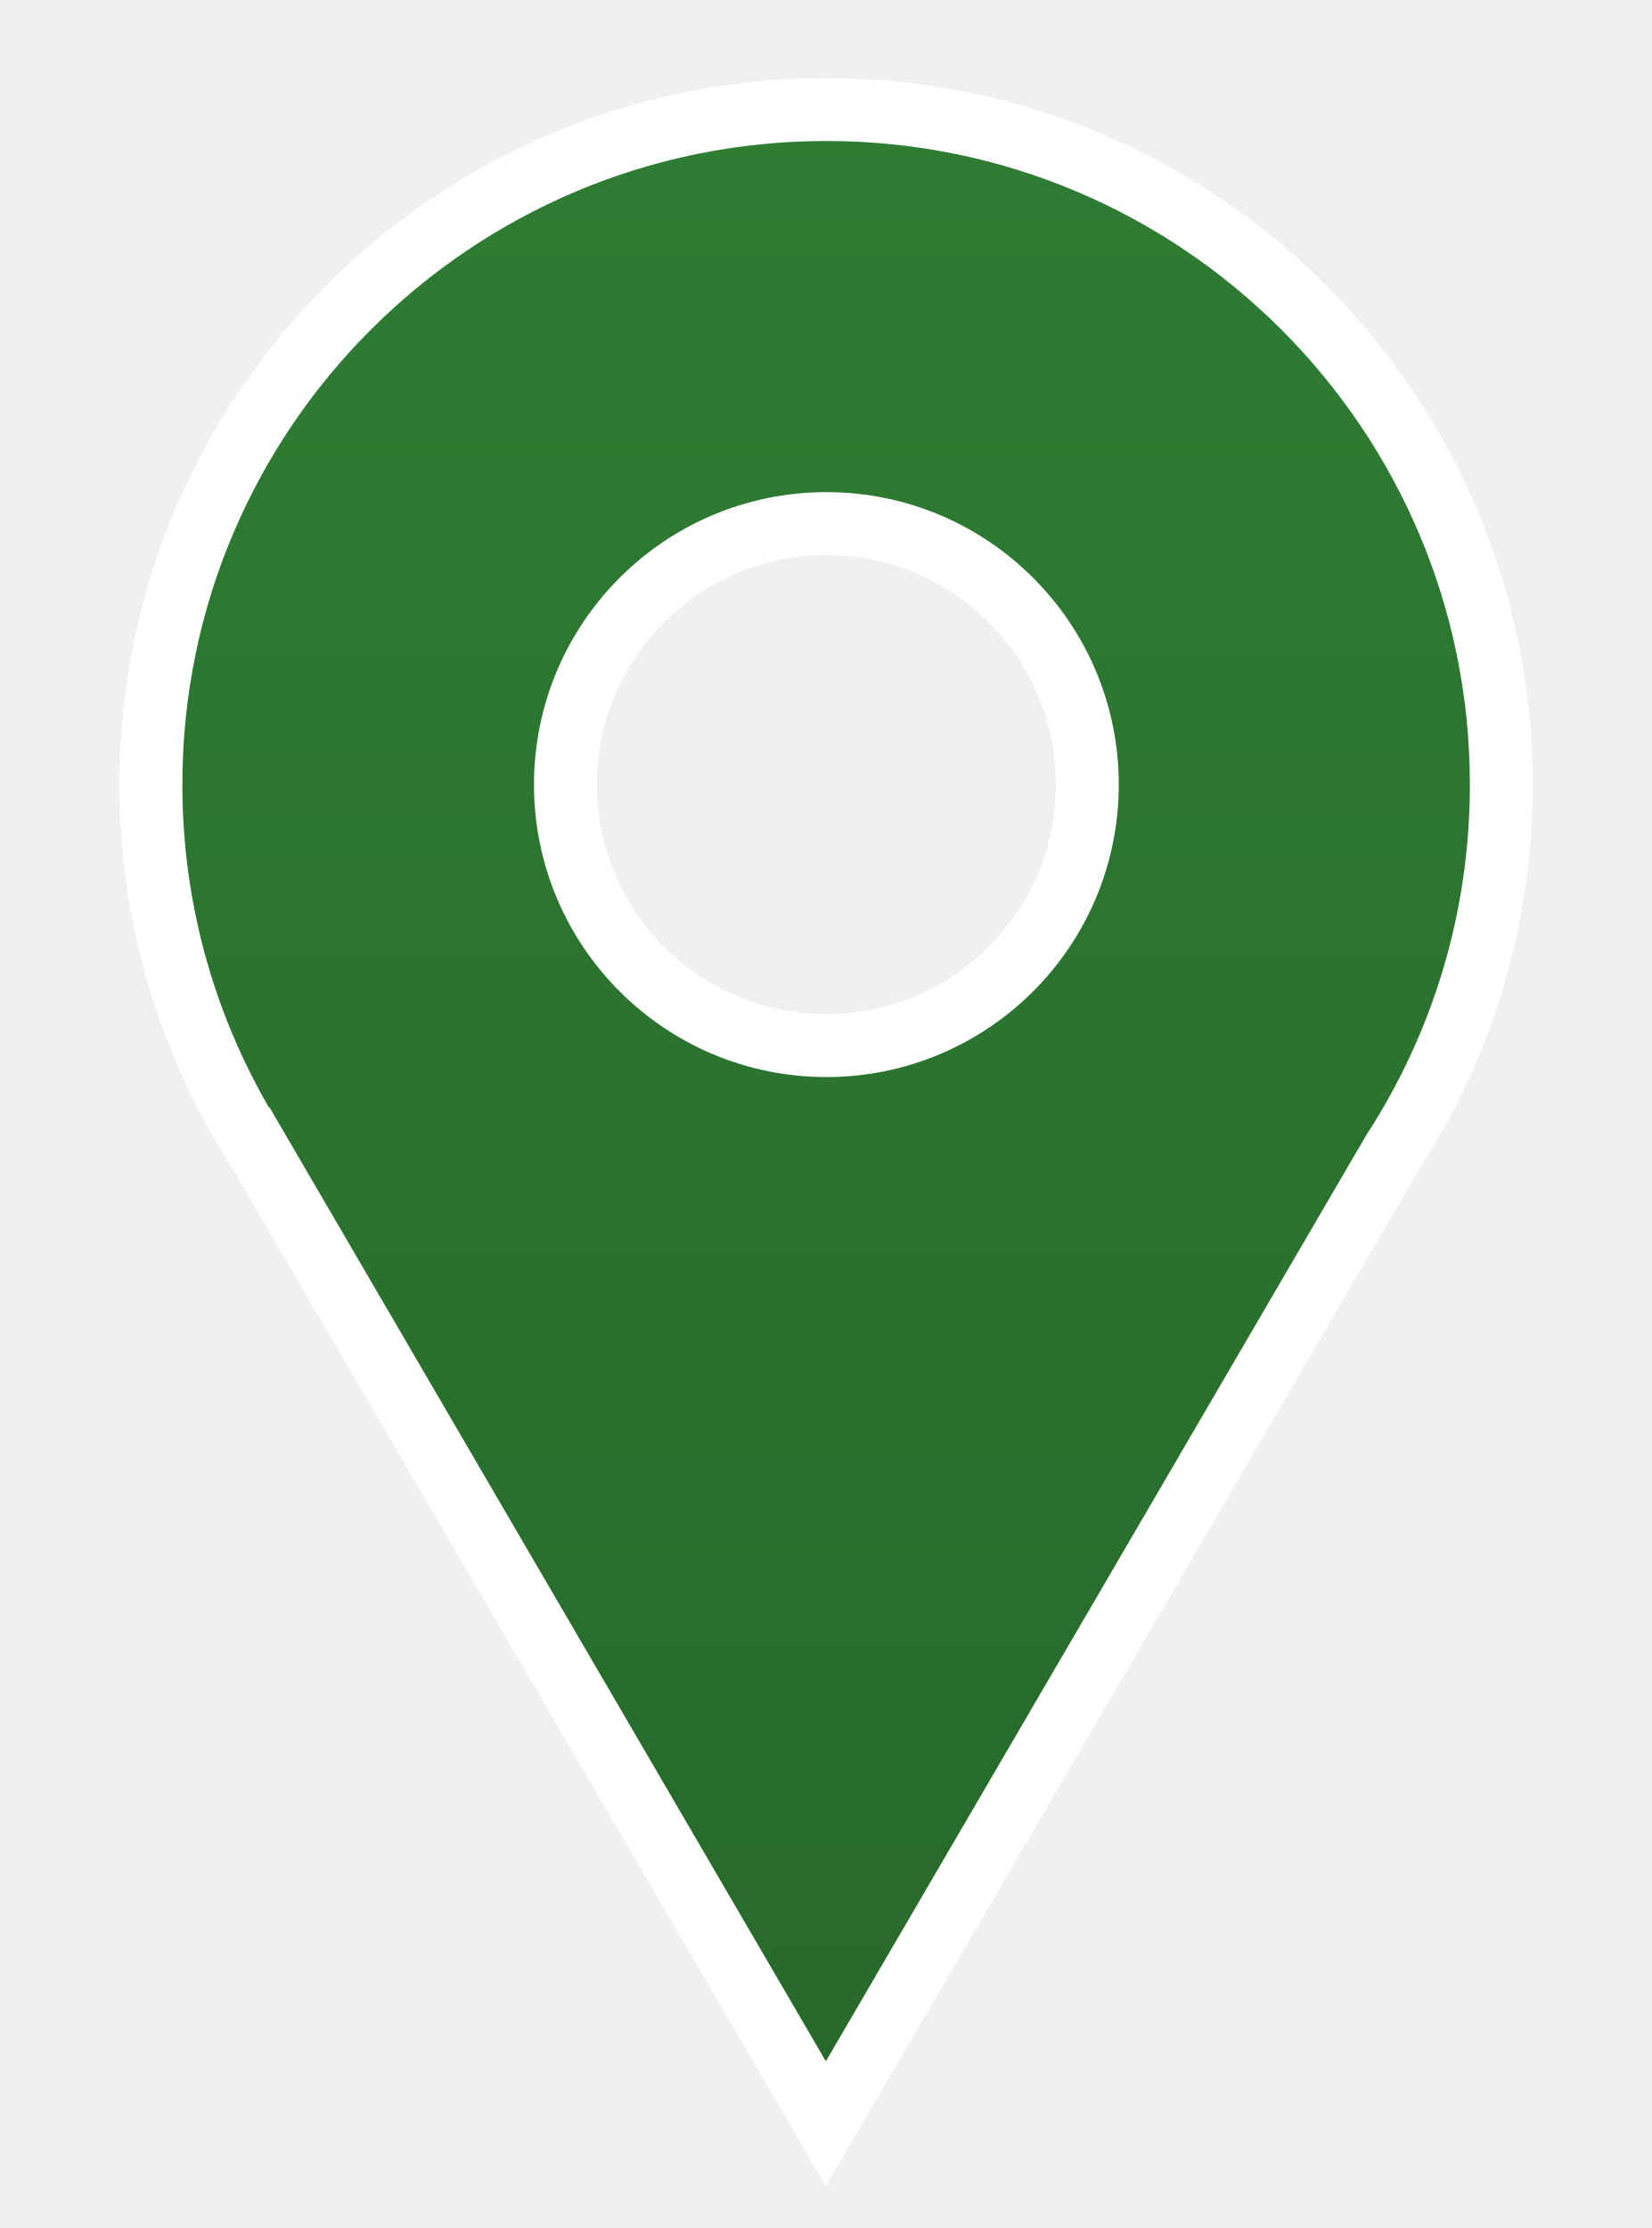
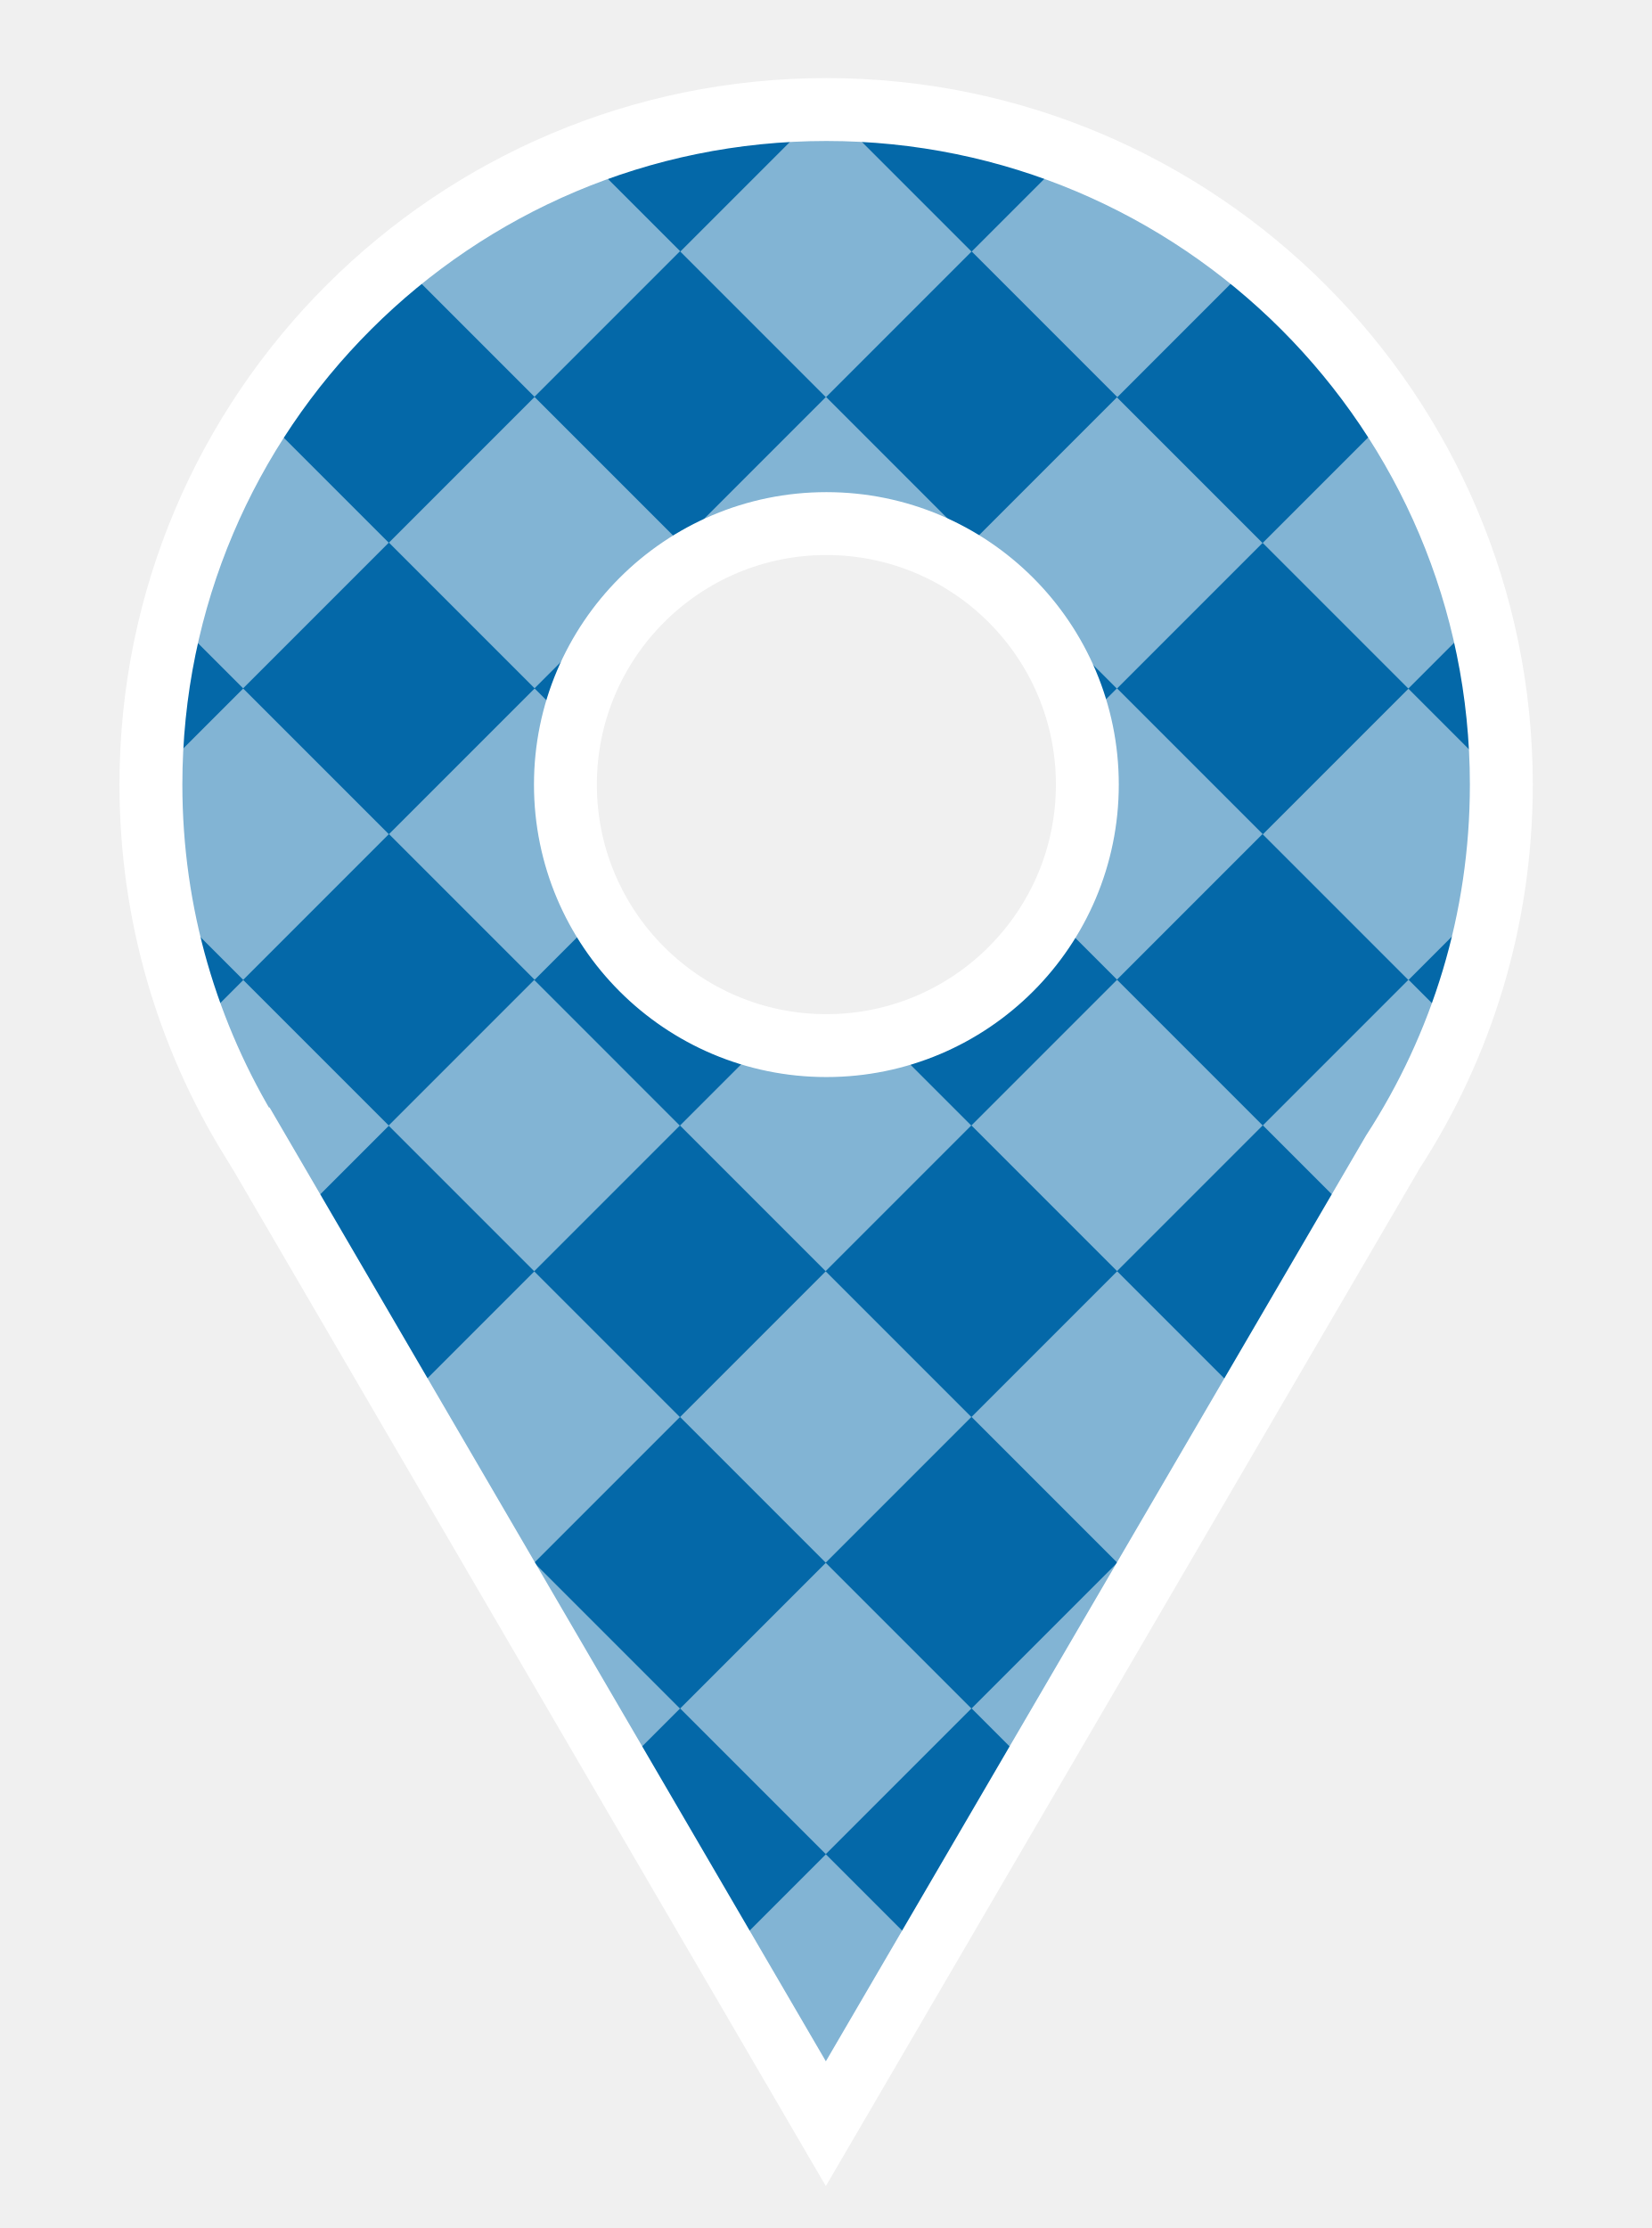
<svg xmlns="http://www.w3.org/2000/svg" version="1.1" viewBox="0 0 315.2 425.1">
  <defs>
    <linearGradient id="linear-gradient" x1="158" y1="407.3" x2="158" y2="27.9" gradientTransform="translate(0 428) scale(1 -1)" gradientUnits="userSpaceOnUse">
-       <stop offset="0" stop-color="#2E7D33" />
-       <stop offset="1" stop-color="#27692A" />
+       <stop offset="0" stop-color="#459e99" />
+       <stop offset="1" stop-color="#306d69" />
    </linearGradient>
+     <clipPath id="clippath">
+       <path d="M48,217.3h0s109.6,187.9,109.6,187.9l108.2-185.4c13.1-20.2,20.7-44.2,20.7-70.1,0-71.1-57.7-128.8-128.8-128.8S28.8,78.5,28.8,149.7c0,24.8,7,47.9,19.1,67.6ZM107.9,149.7c0-27.5,22.3-49.8,49.8-49.8,27.5,0,49.8,22.3,49.8,49.8s-22.3,49.8-49.8,49.8c-27.5,0-49.8-22.3-49.8-49.8Z" fill="none" />
+     </clipPath>
+     <clipPath id="clippath-1">
+       <path d="M48,217.3h0s109.6,187.9,109.6,187.9l108.2-185.4c13.1-20.2,20.7-44.2,20.7-70.1,0-71.1-57.7-128.8-128.8-128.8S28.8,78.5,28.8,149.7c0,24.8,7,47.9,19.1,67.6ZM107.9,149.7c0-27.5,22.3-49.8,49.8-49.8,27.5,0,49.8,22.3,49.8,49.8s-22.3,49.8-49.8,49.8c-27.5,0-49.8-22.3-49.8-49.8Z" fill="none" />
+     </clipPath>
+     <clipPath id="clippath-2">
+       <path d="M48,217.3h0s109.6,187.9,109.6,187.9l108.2-185.4c13.1-20.2,20.7-44.2,20.7-70.1,0-71.1-57.7-128.8-128.8-128.8S28.8,78.5,28.8,149.7c0,24.8,7,47.9,19.1,67.6ZM107.9,149.7c0-27.5,22.3-49.8,49.8-49.8,27.5,0,49.8,22.3,49.8,49.8s-22.3,49.8-49.8,49.8c-27.5,0-49.8-22.3-49.8-49.8Z" fill="none" />
+     </clipPath>
+     <clipPath id="clippath-3">
+       <path d="M48,217.3h0s109.6,187.9,109.6,187.9l108.2-185.4c13.1-20.2,20.7-44.2,20.7-70.1,0-71.1-57.7-128.8-128.8-128.8S28.8,78.5,28.8,149.7c0,24.8,7,47.9,19.1,67.6ZM107.9,149.7c0-27.5,22.3-49.8,49.8-49.8,27.5,0,49.8,22.3,49.8,49.8s-22.3,49.8-49.8,49.8c-27.5,0-49.8-22.3-49.8-49.8Z" fill="none" />
+     </clipPath>
  </defs>
+   <g id="Layer_1" display="none">
+     <g id="Layer_2">
+       <path d="M158,400.1c1.6-.5,2.3-2.5,3.3-3.9,27.8-47,86.6-145.2,106.8-179.7,10.2-18,17.4-39.2,18.2-60.9,3.7-59.5-37.8-116.3-95.6-130.7C113.8,4.2,34.5,60.9,29.9,140.7c-2.4,29.8,7.1,59.2,22.7,83.8,16.3,27.6,77.8,130.7,102.2,171.8.7,1.2,1.4,2.3,2.1,3.1.4.4.8.7,1.1.7M157.6,193.2c-49.6-1-60.2-68.5-13.6-84.9,16.8-5.6,36.5,0,47.5,14,22.7,28.4,2.9,70.8-33.7,70.9" fill="url(#linear-gradient)" />
+     </g>
+   </g>
+   <g id="Layer_5" display="none">
+     <g clip-path="url(#clippath)">
+       <line x1="-23.6" y1="46.9" x2="376.8" y2="46.9" fill="none" opacity=".5" stroke="#fff" stroke-miterlimit="10" stroke-width="20" />
+       <line x1="-23.6" y1="91.3" x2="376.8" y2="91.3" fill="none" opacity=".5" stroke="#fff" stroke-miterlimit="10" stroke-width="20" />
+       <line x1="-23.6" y1="135.7" x2="376.8" y2="135.7" fill="none" opacity=".5" stroke="#fff" stroke-miterlimit="10" stroke-width="20" />
+       <line x1="-23.6" y1="180.1" x2="376.8" y2="180.1" fill="none" opacity=".5" stroke="#fff" stroke-miterlimit="10" stroke-width="20" />
+       <line x1="-23.6" y1="224.5" x2="376.8" y2="224.5" fill="none" opacity=".5" stroke="#fff" stroke-miterlimit="10" stroke-width="20" />
+       <line x1="-23.6" y1="268.9" x2="376.8" y2="268.9" fill="none" opacity=".5" stroke="#fff" stroke-miterlimit="10" stroke-width="20" />
+       <line x1="-23.6" y1="313.3" x2="376.8" y2="313.3" fill="none" opacity=".5" stroke="#fff" stroke-miterlimit="10" stroke-width="20" />
+       <line x1="-23.6" y1="357.7" x2="376.8" y2="357.7" fill="none" opacity=".5" stroke="#fff" stroke-miterlimit="10" stroke-width="20" />
+     </g>
+   </g>
  <g id="Layer_21" data-name="Layer_2">
-     <path d="M48,217.3h0s109.6,187.9,109.6,187.9l108.2-185.4c13.1-20.2,20.7-44.2,20.7-70.1,0-71.1-57.7-128.8-128.8-128.8S28.8,78.5,28.8,149.7c0,24.8,7,47.9,19.1,67.6ZM107.9,149.7c0-27.5,22.3-49.8,49.8-49.8,27.5,0,49.8,22.3,49.8,49.8s-22.3,49.8-49.8,49.8c-27.5,0-49.8-22.3-49.8-49.8Z" fill="url(#linear-gradient)" stroke="#fff" stroke-miterlimit="10" stroke-width="12" />
+     <path d="M48,217.3h0s109.6,187.9,109.6,187.9l108.2-185.4c13.1-20.2,20.7-44.2,20.7-70.1,0-71.1-57.7-128.8-128.8-128.8S28.8,78.5,28.8,149.7c0,24.8,7,47.9,19.1,67.6ZM107.9,149.7c0-27.5,22.3-49.8,49.8-49.8,27.5,0,49.8,22.3,49.8,49.8s-22.3,49.8-49.8,49.8c-27.5,0-49.8-22.3-49.8-49.8Z" fill="#0468a8" stroke="#fff" stroke-miterlimit="10" stroke-width="12" />
+   </g>
+   <g id="Layer_6" display="none">
+     <g clip-path="url(#clippath-1)">
+       <circle cx="-1.5" cy="72.3" r="17" fill="#fff" opacity=".5" />
+       <circle cx="50.9" cy="72.3" r="17" fill="#fff" opacity=".5" />
+       <circle cx="103.3" cy="72.3" r="17" fill="#fff" opacity=".5" />
+       <circle cx="155.7" cy="72.3" r="17" fill="#fff" opacity=".5" />
+       <circle cx="208.1" cy="72.3" r="17" fill="#fff" opacity=".5" />
+       <circle cx="260.5" cy="72.3" r="17" fill="#fff" opacity=".5" />
+       <circle cx="312.8" cy="72.3" r="17" fill="#fff" opacity=".5" />
+       <circle cx="365.2" cy="72.3" r="17" fill="#fff" opacity=".5" />
+       <circle cx="24.4" cy="113.4" r="17" fill="#fff" opacity=".5" />
+       <circle cx="76.8" cy="113.4" r="17" fill="#fff" opacity=".5" />
+       <circle cx="129.2" cy="113.4" r="17" fill="#fff" opacity=".5" />
+       <circle cx="181.6" cy="113.4" r="17" fill="#fff" opacity=".5" />
+       <circle cx="234" cy="113.4" r="17" fill="#fff" opacity=".5" />
+       <circle cx="286.4" cy="113.4" r="17" fill="#fff" opacity=".5" />
+       <circle cx="338.7" cy="113.4" r="17" fill="#fff" opacity=".5" />
+       <circle cx="391.1" cy="113.4" r="17" fill="#fff" opacity=".5" />
+       <circle cx="-1.5" cy="153.1" r="17" fill="#fff" opacity=".5" />
+       <circle cx="50.9" cy="153.1" r="17" fill="#fff" opacity=".5" />
+       <circle cx="103.3" cy="153.1" r="17" fill="#fff" opacity=".5" />
+       <circle cx="155.7" cy="153.1" r="17" fill="#fff" opacity=".5" />
+       <circle cx="208.1" cy="153.1" r="17" fill="#fff" opacity=".5" />
+       <circle cx="260.5" cy="153.1" r="17" fill="#fff" opacity=".5" />
+       <circle cx="312.8" cy="153.1" r="17" fill="#fff" opacity=".5" />
+       <circle cx="365.2" cy="153.1" r="17" fill="#fff" opacity=".5" />
+       <circle cx="24.4" cy="194.2" r="17" fill="#fff" opacity=".5" />
+       <circle cx="76.8" cy="194.2" r="17" fill="#fff" opacity=".5" />
+       <circle cx="129.2" cy="194.2" r="17" fill="#fff" opacity=".5" />
+       <circle cx="181.6" cy="194.2" r="17" fill="#fff" opacity=".5" />
+       <circle cx="234" cy="194.2" r="17" fill="#fff" opacity=".5" />
+       <circle cx="286.4" cy="194.2" r="17" fill="#fff" opacity=".5" />
+       <circle cx="338.7" cy="194.2" r="17" fill="#fff" opacity=".5" />
+       <circle cx="391.1" cy="194.2" r="17" fill="#fff" opacity=".5" />
+       <circle cx="-1.5" cy="234" r="17" fill="#fff" opacity=".5" />
+       <circle cx="50.9" cy="234" r="17" fill="#fff" opacity=".5" />
+       <circle cx="103.3" cy="234" r="17" fill="#fff" opacity=".5" />
+       <circle cx="155.7" cy="234" r="17" fill="#fff" opacity=".5" />
+       <circle cx="208.1" cy="234" r="17" fill="#fff" opacity=".5" />
+       <circle cx="260.5" cy="234" r="17" fill="#fff" opacity=".5" />
+       <circle cx="312.8" cy="234" r="17" fill="#fff" opacity=".5" />
+       <circle cx="365.2" cy="234" r="17" fill="#fff" opacity=".5" />
+       <circle cx="24.4" cy="275" r="17" fill="#fff" opacity=".5" />
+       <circle cx="76.8" cy="275" r="17" fill="#fff" opacity=".5" />
+       <circle cx="129.2" cy="275" r="17" fill="#fff" opacity=".5" />
+       <circle cx="181.6" cy="275" r="17" fill="#fff" opacity=".5" />
+       <circle cx="234" cy="275" r="17" fill="#fff" opacity=".5" />
+       <circle cx="286.4" cy="275" r="17" fill="#fff" opacity=".5" />
+       <circle cx="338.7" cy="275" r="17" fill="#fff" opacity=".5" />
+       <circle cx="391.1" cy="275" r="17" fill="#fff" opacity=".5" />
+       <circle cx="-1.5" cy="314.8" r="17" fill="#fff" opacity=".5" />
+       <circle cx="50.9" cy="314.8" r="17" fill="#fff" opacity=".5" />
+       <circle cx="103.3" cy="314.8" r="17" fill="#fff" opacity=".5" />
+       <circle cx="155.7" cy="314.8" r="17" fill="#fff" opacity=".5" />
+       <circle cx="208.1" cy="314.8" r="17" fill="#fff" opacity=".5" />
+       <circle cx="260.5" cy="314.8" r="17" fill="#fff" opacity=".5" />
+       <circle cx="312.8" cy="314.8" r="17" fill="#fff" opacity=".5" />
+       <circle cx="365.2" cy="314.8" r="17" fill="#fff" opacity=".5" />
+       <circle cx="24.4" cy="355.9" r="17" fill="#fff" opacity=".5" />
+       <circle cx="76.8" cy="355.9" r="17" fill="#fff" opacity=".5" />
+       <circle cx="129.2" cy="355.9" r="17" fill="#fff" opacity=".5" />
+       <circle cx="181.6" cy="355.9" r="17" fill="#fff" opacity=".5" />
+       <circle cx="234" cy="355.9" r="17" fill="#fff" opacity=".5" />
+       <circle cx="286.4" cy="355.9" r="17" fill="#fff" opacity=".5" />
+       <circle cx="338.7" cy="355.9" r="17" fill="#fff" opacity=".5" />
+       <circle cx="391.1" cy="355.9" r="17" fill="#fff" opacity=".5" />
+     </g>
+   </g>
+   <g id="Layer_7" display="none">
+     <g clip-path="url(#clippath-2)">
+       <g opacity=".5">
+         <polyline points="28.8 35.5 59.9 61.5 91 35.5 122.1 61.5 153.2 35.5 184.3 61.5 215.4 35.5 246.5 61.5 277.6 35.5 308.6 61.5 339.7 35.5 370.8 61.5 401.9 35.5 433 61.5 464.1 35.5 495.2 61.5 526.3 35.5 557.4 61.5 588.5 35.5 619.6 61.5 650.7 35.5 681.8 61.5 712.9 35.5 744 61.5" fill="none" stroke="#fff" stroke-miterlimit="10" stroke-width="16" />
+       </g>
+       <g opacity=".5">
+         <polyline points="28.8 87.7 59.9 113.7 91 87.7 122.1 113.7 153.2 87.7 184.3 113.7 215.4 87.7 246.5 113.7 277.6 87.7 308.6 113.7 339.7 87.7 370.8 113.7 401.9 87.7 433 113.7 464.1 87.7 495.2 113.7 526.3 87.7 557.4 113.7 588.5 87.7 619.6 113.7 650.7 87.7 681.8 113.7 712.9 87.7 744 113.7" fill="none" stroke="#fff" stroke-miterlimit="10" stroke-width="16" />
+       </g>
+       <g opacity=".5">
+         <polyline points="28.8 139.8 59.9 165.8 91 139.8 122.1 165.8 153.2 139.8 184.3 165.8 215.4 139.8 246.5 165.8 277.6 139.8 308.6 165.8 339.7 139.8 370.8 165.8 401.9 139.8 433 165.8 464.1 139.8 495.2 165.8 526.3 139.8 557.4 165.8 588.5 139.8 619.6 165.8 650.7 139.8 681.8 165.8 712.9 139.8 744 165.8" fill="none" stroke="#fff" stroke-miterlimit="10" stroke-width="16" />
+       </g>
+       <g opacity=".5">
+         <polyline points="28.8 192 59.9 218 91 192 122.1 218 153.2 192 184.3 218 215.4 192 246.5 218 277.6 192 308.6 218 339.7 192 370.8 218 401.9 192 433 218 464.1 192 495.2 218 526.3 192 557.4 218 588.5 192 619.6 218 650.7 192 681.8 218 712.9 192 744 218" fill="none" stroke="#fff" stroke-miterlimit="10" stroke-width="16" />
+       </g>
+       <g opacity=".5">
+         <polyline points="28.8 244.1 59.9 270.1 91 244.1 122.1 270.1 153.2 244.1 184.3 270.1 215.4 244.1 246.5 270.1 277.6 244.1 308.6 270.1 339.7 244.1 370.8 270.1 401.9 244.1 433 270.1 464.1 244.1 495.2 270.1 526.3 244.1 557.4 270.1 588.5 244.1 619.6 270.1 650.7 244.1 681.8 270.1 712.9 244.1 744 270.1" fill="none" stroke="#fff" stroke-miterlimit="10" stroke-width="16" />
+       </g>
+       <g opacity=".5">
+         <polyline points="28.8 296.3 59.9 322.3 91 296.3 122.1 322.3 153.2 296.3 184.3 322.3 215.4 296.3 246.5 322.3 277.6 296.3 308.6 322.3 339.7 296.3 370.8 322.3 401.9 296.3 433 322.3 464.1 296.3 495.2 322.3 526.3 296.3 557.4 322.3 588.5 296.3 619.6 322.3 650.7 296.3 681.8 322.3 712.9 296.3 744 322.3" fill="none" stroke="#fff" stroke-miterlimit="10" stroke-width="16" />
+       </g>
+       <g opacity=".5">
+         <polyline points="28.8 348.4 59.9 374.4 91 348.4 122.1 374.4 153.2 348.4 184.3 374.4 215.4 348.4 246.5 374.4 277.6 348.4 308.6 374.4 339.7 348.4 370.8 374.4 401.9 348.4 433 374.4 464.1 348.4 495.2 374.4 526.3 348.4 557.4 374.4 588.5 348.4 619.6 374.4 650.7 348.4 681.8 374.4 712.9 348.4 744 374.4" fill="none" stroke="#fff" stroke-miterlimit="10" stroke-width="16" />
+       </g>
+     </g>
+   </g>
+   <g id="Layer_8">
+     <g opacity=".5">
+       <g clip-path="url(#clippath-3)">
+         <g>
+           <rect x="-195.7" y="-138.5" width="39.3" height="39.3" transform="translate(32.5 -159.3) rotate(-45)" fill="#fff" />
+           <rect x="-140.1" y="-138.5" width="39.3" height="39.3" transform="translate(48.8 -120) rotate(-45)" fill="#fff" />
+           <rect x="-84.5" y="-138.5" width="39.3" height="39.3" transform="translate(65.1 -80.7) rotate(-45)" fill="#fff" />
+           <rect x="-28.9" y="-138.5" width="39.3" height="39.3" transform="translate(81.4 -41.3) rotate(-45)" fill="#fff" />
+           <rect x="26.7" y="-138.5" width="39.3" height="39.3" transform="translate(97.6 -2) rotate(-45)" fill="#fff" />
+           <rect x="82.3" y="-138.5" width="39.3" height="39.3" transform="translate(113.9 37.3) rotate(-45)" fill="#fff" />
+           <rect x="137.9" y="-138.5" width="39.3" height="39.3" transform="translate(130.2 76.6) rotate(-45)" fill="#fff" />
+           <rect x="193.5" y="-138.5" width="39.3" height="39.3" transform="translate(146.5 115.9) rotate(-45)" fill="#fff" />
+           <rect x="249.1" y="-138.5" width="39.3" height="39.3" transform="translate(162.8 155.2) rotate(-45)" fill="#fff" />
+           <rect x="304.7" y="-138.5" width="39.3" height="39.3" transform="translate(179.1 194.6) rotate(-45)" fill="#fff" />
+           <rect x="360.3" y="-138.5" width="39.3" height="39.3" transform="translate(195.4 233.9) rotate(-45)" fill="#fff" />
+           <rect x="415.9" y="-138.5" width="39.3" height="39.3" transform="translate(211.6 273.2) rotate(-45)" fill="#fff" />
+           <rect x="471.5" y="-138.5" width="39.3" height="39.3" transform="translate(227.9 312.5) rotate(-45)" fill="#fff" />
+           <rect x="-195.7" y="-82.9" width="39.3" height="39.3" transform="translate(-6.8 -143) rotate(-45)" fill="#fff" />
+           <rect x="-140.1" y="-82.9" width="39.3" height="39.3" transform="translate(9.5 -103.7) rotate(-45)" fill="#fff" />
+           <rect x="-84.5" y="-82.9" width="39.3" height="39.3" transform="translate(25.8 -64.4) rotate(-45)" fill="#fff" />
+           <rect x="-28.9" y="-82.9" width="39.3" height="39.3" transform="translate(42 -25.1) rotate(-45)" fill="#fff" />
+           <rect x="26.7" y="-82.9" width="39.3" height="39.3" transform="translate(58.3 14.3) rotate(-45)" fill="#fff" />
+           <rect x="82.3" y="-82.9" width="39.3" height="39.3" transform="translate(74.6 53.6) rotate(-45)" fill="#fff" />
+           <rect x="137.9" y="-82.9" width="39.3" height="39.3" transform="translate(90.9 92.9) rotate(-45)" fill="#fff" />
+           <rect x="193.5" y="-82.9" width="39.3" height="39.3" transform="translate(107.2 132.2) rotate(-45)" fill="#fff" />
+           <rect x="249.1" y="-82.9" width="39.3" height="39.3" transform="translate(123.5 171.5) rotate(-45)" fill="#fff" />
+           <rect x="304.7" y="-82.9" width="39.3" height="39.3" transform="translate(139.8 210.8) rotate(-45)" fill="#fff" />
+           <rect x="360.3" y="-82.9" width="39.3" height="39.3" transform="translate(156 250.2) rotate(-45)" fill="#fff" />
+           <rect x="415.9" y="-82.9" width="39.3" height="39.3" transform="translate(172.3 289.5) rotate(-45)" fill="#fff" />
+           <rect x="471.5" y="-82.9" width="39.3" height="39.3" transform="translate(188.6 328.8) rotate(-45)" fill="#fff" />
+           <rect x="-195.7" y="-27.3" width="39.3" height="39.3" transform="translate(-46.1 -126.7) rotate(-45)" fill="#fff" />
+           <rect x="-140.1" y="-27.3" width="39.3" height="39.3" transform="translate(-29.8 -87.4) rotate(-45)" fill="#fff" />
+           <rect x="-84.5" y="-27.3" width="39.3" height="39.3" transform="translate(-13.6 -48.1) rotate(-45)" fill="#fff" />
+           <rect x="-28.9" y="-27.3" width="39.3" height="39.3" transform="translate(2.7 -8.8) rotate(-45)" fill="#fff" />
+           <rect x="26.7" y="-27.3" width="39.3" height="39.3" transform="translate(19 30.5) rotate(-45)" fill="#fff" />
+           <rect x="82.3" y="-27.3" width="39.3" height="39.3" transform="translate(35.3 69.9) rotate(-45)" fill="#fff" />
+           <rect x="137.9" y="-27.3" width="39.3" height="39.3" transform="translate(51.6 109.2) rotate(-45)" fill="#fff" />
+           <rect x="193.5" y="-27.3" width="39.3" height="39.3" transform="translate(67.9 148.5) rotate(-45)" fill="#fff" />
+           <rect x="249.1" y="-27.3" width="39.3" height="39.3" transform="translate(84.2 187.8) rotate(-45)" fill="#fff" />
+           <rect x="304.7" y="-27.3" width="39.3" height="39.3" transform="translate(100.4 227.1) rotate(-45)" fill="#fff" />
+           <rect x="360.3" y="-27.3" width="39.3" height="39.3" transform="translate(116.7 266.4) rotate(-45)" fill="#fff" />
+           <rect x="415.9" y="-27.3" width="39.3" height="39.3" transform="translate(133 305.8) rotate(-45)" fill="#fff" />
+           <rect x="471.5" y="-27.3" width="39.3" height="39.3" transform="translate(149.3 345.1) rotate(-45)" fill="#fff" />
+           <rect x="-195.7" y="28.3" width="39.3" height="39.3" transform="translate(-85.4 -110.4) rotate(-45)" fill="#fff" />
+           <rect x="-140.1" y="28.3" width="39.3" height="39.3" transform="translate(-69.2 -71.1) rotate(-45)" fill="#fff" />
+           <rect x="-84.5" y="28.3" width="39.3" height="39.3" transform="translate(-52.9 -31.8) rotate(-45)" fill="#fff" />
+           <rect x="-28.9" y="28.3" width="39.3" height="39.3" transform="translate(-36.6 7.5) rotate(-45)" fill="#fff" />
+           <rect x="26.7" y="28.3" width="39.3" height="39.3" transform="translate(-20.3 46.8) rotate(-45)" fill="#fff" />
+           <rect x="82.3" y="28.3" width="39.3" height="39.3" transform="translate(-4 86.1) rotate(-45)" fill="#fff" />
+           <rect x="137.9" y="28.3" width="39.3" height="39.3" transform="translate(12.3 125.5) rotate(-45)" fill="#fff" />
+           <rect x="193.5" y="28.3" width="39.3" height="39.3" transform="translate(28.6 164.8) rotate(-45)" fill="#fff" />
+           <rect x="249.1" y="28.3" width="39.3" height="39.3" transform="translate(44.8 204.1) rotate(-45)" fill="#fff" />
+           <rect x="304.7" y="28.3" width="39.3" height="39.3" transform="translate(61.1 243.4) rotate(-45)" fill="#fff" />
+           <rect x="360.3" y="28.3" width="39.3" height="39.3" transform="translate(77.4 282.7) rotate(-45)" fill="#fff" />
+           <rect x="415.9" y="28.3" width="39.3" height="39.3" transform="translate(93.7 322) rotate(-45)" fill="#fff" />
+           <rect x="471.5" y="28.3" width="39.3" height="39.3" transform="translate(110 361.4) rotate(-45)" fill="#fff" />
+           <rect x="-195.7" y="83.9" width="39.3" height="39.3" transform="translate(-124.8 -94.1) rotate(-45)" fill="#fff" />
+           <rect x="-140.1" y="83.9" width="39.3" height="39.3" transform="translate(-108.5 -54.8) rotate(-45)" fill="#fff" />
+           <rect x="-84.5" y="83.9" width="39.3" height="39.3" transform="translate(-92.2 -15.5) rotate(-45)" fill="#fff" />
+           <rect x="-28.9" y="83.9" width="39.3" height="39.3" transform="translate(-75.9 23.8) rotate(-45)" fill="#fff" />
+           <rect x="26.7" y="83.9" width="39.3" height="39.3" transform="translate(-59.6 63.1) rotate(-45)" fill="#fff" />
+           <rect x="82.3" y="83.9" width="39.3" height="39.3" transform="translate(-43.3 102.4) rotate(-45)" fill="#fff" />
+           <rect x="137.9" y="83.9" width="39.3" height="39.3" transform="translate(-27 141.7) rotate(-45)" fill="#fff" />
+           <rect x="193.5" y="83.9" width="39.3" height="39.3" transform="translate(-10.8 181.1) rotate(-45)" fill="#fff" />
+           <rect x="249.1" y="83.9" width="39.3" height="39.3" transform="translate(5.5 220.4) rotate(-45)" fill="#fff" />
+           <rect x="304.7" y="83.9" width="39.3" height="39.3" transform="translate(21.8 259.7) rotate(-45)" fill="#fff" />
+           <rect x="360.3" y="83.9" width="39.3" height="39.3" transform="translate(38.1 299) rotate(-45)" fill="#fff" />
+           <rect x="415.9" y="83.9" width="39.3" height="39.3" transform="translate(54.4 338.3) rotate(-45)" fill="#fff" />
+           <rect x="471.5" y="83.9" width="39.3" height="39.3" transform="translate(70.7 377.6) rotate(-45)" fill="#fff" />
+           <rect x="-195.7" y="139.5" width="39.3" height="39.3" transform="translate(-164.1 -77.9) rotate(-45)" fill="#fff" />
+           <rect x="-140.1" y="139.5" width="39.3" height="39.3" transform="translate(-147.8 -38.5) rotate(-45)" fill="#fff" />
+           <rect x="-84.5" y="139.5" width="39.3" height="39.3" transform="translate(-131.5 .8) rotate(-45)" fill="#fff" />
+           <rect x="-28.9" y="139.5" width="39.3" height="39.3" transform="translate(-115.2 40.1) rotate(-45)" fill="#fff" />
+           <rect x="26.7" y="139.5" width="39.3" height="39.3" transform="translate(-98.9 79.4) rotate(-45)" fill="#fff" />
+           <rect x="82.3" y="139.5" width="39.3" height="39.3" transform="translate(-82.6 118.7) rotate(-45)" fill="#fff" />
+           <rect x="137.9" y="139.5" width="39.3" height="39.3" transform="translate(-66.4 158) rotate(-45)" fill="#fff" />
+           <rect x="193.5" y="139.5" width="39.3" height="39.3" transform="translate(-50.1 197.3) rotate(-45)" fill="#fff" />
+           <rect x="249.1" y="139.5" width="39.3" height="39.3" transform="translate(-33.8 236.7) rotate(-45)" fill="#fff" />
+           <rect x="304.7" y="139.5" width="39.3" height="39.3" transform="translate(-17.5 276) rotate(-45)" fill="#fff" />
+           <rect x="360.3" y="139.5" width="39.3" height="39.3" transform="translate(-1.2 315.3) rotate(-45)" fill="#fff" />
+           <rect x="415.9" y="139.5" width="39.3" height="39.3" transform="translate(15.1 354.6) rotate(-45)" fill="#fff" />
+           <rect x="471.5" y="139.5" width="39.3" height="39.3" transform="translate(31.4 393.9) rotate(-45)" fill="#fff" />
+           <rect x="-195.7" y="195.1" width="39.3" height="39.3" transform="translate(-203.4 -61.6) rotate(-45)" fill="#fff" />
+           <rect x="-140.1" y="195.1" width="39.3" height="39.3" transform="translate(-187.1 -22.3) rotate(-45)" fill="#fff" />
+           <rect x="-84.5" y="195.1" width="39.3" height="39.3" transform="translate(-170.8 17.1) rotate(-45)" fill="#fff" />
+           <rect x="-28.9" y="195.1" width="39.3" height="39.3" transform="translate(-154.5 56.4) rotate(-45)" fill="#fff" />
+           <rect x="26.7" y="195.1" width="39.3" height="39.3" transform="translate(-138.2 95.7) rotate(-45)" fill="#fff" />
+           <rect x="82.3" y="195.1" width="39.3" height="39.3" transform="translate(-122 135) rotate(-45)" fill="#fff" />
+           <rect x="137.9" y="195.1" width="39.3" height="39.3" transform="translate(-105.7 174.3) rotate(-45)" fill="#fff" />
+           <rect x="193.5" y="195.1" width="39.3" height="39.3" transform="translate(-89.4 213.6) rotate(-45)" fill="#fff" />
+           <rect x="249.1" y="195.1" width="39.3" height="39.3" transform="translate(-73.1 252.9) rotate(-45)" fill="#fff" />
+           <rect x="304.7" y="195.1" width="39.3" height="39.3" transform="translate(-56.8 292.3) rotate(-45)" fill="#fff" />
+           <rect x="360.3" y="195.1" width="39.3" height="39.3" transform="translate(-40.5 331.6) rotate(-45)" fill="#fff" />
+           <rect x="415.9" y="195.1" width="39.3" height="39.3" transform="translate(-24.2 370.9) rotate(-45)" fill="#fff" />
+           <rect x="471.5" y="195.1" width="39.3" height="39.3" transform="translate(-8 410.2) rotate(-45)" fill="#fff" />
+           <rect x="-195.7" y="250.7" width="39.3" height="39.3" transform="translate(-242.7 -45.3) rotate(-45)" fill="#fff" />
+           <rect x="-140.1" y="250.7" width="39.3" height="39.3" transform="translate(-226.4 -6) rotate(-45)" fill="#fff" />
+           <rect x="-84.5" y="250.7" width="39.3" height="39.3" transform="translate(-210.1 33.3) rotate(-45)" fill="#fff" />
+           <rect x="-28.9" y="250.7" width="39.3" height="39.3" transform="translate(-193.8 72.7) rotate(-45)" fill="#fff" />
+           <rect x="26.7" y="250.7" width="39.3" height="39.3" transform="translate(-177.6 112) rotate(-45)" fill="#fff" />
+           <rect x="82.3" y="250.7" width="39.3" height="39.3" transform="translate(-161.3 151.3) rotate(-45)" fill="#fff" />
+           <rect x="137.9" y="250.7" width="39.3" height="39.3" transform="translate(-145 190.6) rotate(-45)" fill="#fff" />
+           <rect x="193.5" y="250.7" width="39.3" height="39.3" transform="translate(-128.7 229.9) rotate(-45)" fill="#fff" />
+           <rect x="249.1" y="250.7" width="39.3" height="39.3" transform="translate(-112.4 269.2) rotate(-45)" fill="#fff" />
+           <rect x="304.7" y="250.7" width="39.3" height="39.3" transform="translate(-96.1 308.5) rotate(-45)" fill="#fff" />
+           <rect x="360.3" y="250.7" width="39.3" height="39.3" transform="translate(-79.8 347.9) rotate(-45)" fill="#fff" />
+           <rect x="415.9" y="250.7" width="39.3" height="39.3" transform="translate(-63.6 387.2) rotate(-45)" fill="#fff" />
+           <rect x="471.5" y="250.7" width="39.3" height="39.3" transform="translate(-47.3 426.5) rotate(-45)" fill="#fff" />
+           <rect x="-195.7" y="306.3" width="39.3" height="39.3" transform="translate(-282 -29) rotate(-45)" fill="#fff" />
+           <rect x="-140.1" y="306.3" width="39.3" height="39.3" transform="translate(-265.7 10.3) rotate(-45)" fill="#fff" />
+           <rect x="-84.5" y="306.3" width="39.3" height="39.3" transform="translate(-249.4 49.6) rotate(-45)" fill="#fff" />
+           <rect x="-28.9" y="306.3" width="39.3" height="39.3" transform="translate(-233.2 88.9) rotate(-45)" fill="#fff" />
+           <rect x="26.7" y="306.3" width="39.3" height="39.3" transform="translate(-216.9 128.3) rotate(-45)" fill="#fff" />
+           <rect x="82.3" y="306.3" width="39.3" height="39.3" transform="translate(-200.6 167.6) rotate(-45)" fill="#fff" />
+           <rect x="137.9" y="306.3" width="39.3" height="39.3" transform="translate(-184.3 206.9) rotate(-45)" fill="#fff" />
+           <rect x="193.5" y="306.3" width="39.3" height="39.3" transform="translate(-168 246.2) rotate(-45)" fill="#fff" />
+           <rect x="249.1" y="306.3" width="39.3" height="39.3" transform="translate(-151.7 285.5) rotate(-45)" fill="#fff" />
+           <rect x="304.7" y="306.3" width="39.3" height="39.3" transform="translate(-135.4 324.8) rotate(-45)" fill="#fff" />
+           <rect x="360.3" y="306.3" width="39.3" height="39.3" transform="translate(-119.2 364.1) rotate(-45)" fill="#fff" />
+           <rect x="415.9" y="306.3" width="39.3" height="39.3" transform="translate(-102.9 403.5) rotate(-45)" fill="#fff" />
+           <rect x="471.5" y="306.3" width="39.3" height="39.3" transform="translate(-86.6 442.8) rotate(-45)" fill="#fff" />
+           <rect x="-195.7" y="361.9" width="39.3" height="39.3" transform="translate(-321.3 -12.7) rotate(-45)" fill="#fff" />
+           <rect x="-140.1" y="361.9" width="39.3" height="39.3" transform="translate(-305 26.6) rotate(-45)" fill="#fff" />
+           <rect x="-84.5" y="361.9" width="39.3" height="39.3" transform="translate(-288.8 65.9) rotate(-45)" fill="#fff" />
+           <rect x="-28.9" y="361.9" width="39.3" height="39.3" transform="translate(-272.5 105.2) rotate(-45)" fill="#fff" />
+           <rect x="26.7" y="361.9" width="39.3" height="39.3" transform="translate(-256.2 144.5) rotate(-45)" fill="#fff" />
+           <rect x="82.3" y="361.9" width="39.3" height="39.3" transform="translate(-239.9 183.9) rotate(-45)" fill="#fff" />
+           <rect x="137.9" y="361.9" width="39.3" height="39.3" transform="translate(-223.6 223.2) rotate(-45)" fill="#fff" />
+           <rect x="193.5" y="361.9" width="39.3" height="39.3" transform="translate(-207.3 262.5) rotate(-45)" fill="#fff" />
+           <rect x="249.1" y="361.9" width="39.3" height="39.3" transform="translate(-191 301.8) rotate(-45)" fill="#fff" />
+           <rect x="304.7" y="361.9" width="39.3" height="39.3" transform="translate(-174.8 341.1) rotate(-45)" fill="#fff" />
+           <rect x="360.3" y="361.9" width="39.3" height="39.3" transform="translate(-158.5 380.4) rotate(-45)" fill="#fff" />
+           <rect x="415.9" y="361.9" width="39.3" height="39.3" transform="translate(-142.2 419.7) rotate(-45)" fill="#fff" />
+           <rect x="471.5" y="361.9" width="39.3" height="39.3" transform="translate(-125.9 459.1) rotate(-45)" fill="#fff" />
+           <rect x="-195.7" y="417.5" width="39.3" height="39.3" transform="translate(-360.6 3.6) rotate(-45)" fill="#fff" />
+           <rect x="-140.1" y="417.5" width="39.3" height="39.3" transform="translate(-344.4 42.9) rotate(-45)" fill="#fff" />
+           <rect x="-84.5" y="417.5" width="39.3" height="39.3" transform="translate(-328.1 82.2) rotate(-45)" fill="#fff" />
+           <rect x="-28.9" y="417.5" width="39.3" height="39.3" transform="translate(-311.8 121.5) rotate(-45)" fill="#fff" />
+           <rect x="26.7" y="417.5" width="39.3" height="39.3" transform="translate(-295.5 160.8) rotate(-45)" fill="#fff" />
+           <rect x="82.3" y="417.5" width="39.3" height="39.3" transform="translate(-279.2 200.1) rotate(-45)" fill="#fff" />
+           <rect x="137.9" y="417.5" width="39.3" height="39.3" transform="translate(-262.9 239.5) rotate(-45)" fill="#fff" />
+           <rect x="193.5" y="417.5" width="39.3" height="39.3" transform="translate(-246.6 278.8) rotate(-45)" fill="#fff" />
+           <rect x="249.1" y="417.5" width="39.3" height="39.3" transform="translate(-230.4 318.1) rotate(-45)" fill="#fff" />
+           <rect x="304.7" y="417.5" width="39.3" height="39.3" transform="translate(-214.1 357.4) rotate(-45)" fill="#fff" />
+           <rect x="360.3" y="417.5" width="39.3" height="39.3" transform="translate(-197.8 396.7) rotate(-45)" fill="#fff" />
+           <rect x="415.9" y="417.5" width="39.3" height="39.3" transform="translate(-181.5 436) rotate(-45)" fill="#fff" />
+           <rect x="471.5" y="417.5" width="39.3" height="39.3" transform="translate(-165.2 475.3) rotate(-45)" fill="#fff" />
+           <rect x="-195.7" y="473.1" width="39.3" height="39.3" transform="translate(-400 19.8) rotate(-45)" fill="#fff" />
+           <rect x="-140.1" y="473.1" width="39.3" height="39.3" transform="translate(-383.7 59.2) rotate(-45)" fill="#fff" />
+           <rect x="-84.5" y="473.1" width="39.3" height="39.3" transform="translate(-367.4 98.5) rotate(-45)" fill="#fff" />
+           <rect x="-28.9" y="473.1" width="39.3" height="39.3" transform="translate(-351.1 137.8) rotate(-45)" fill="#fff" />
+           <rect x="26.7" y="473.1" width="39.3" height="39.3" transform="translate(-334.8 177.1) rotate(-45)" fill="#fff" />
+           <rect x="82.3" y="473.1" width="39.3" height="39.3" transform="translate(-318.5 216.4) rotate(-45)" fill="#fff" />
+           <rect x="137.9" y="473.1" width="39.3" height="39.3" transform="translate(-302.2 255.7) rotate(-45)" fill="#fff" />
+           <rect x="193.5" y="473.1" width="39.3" height="39.3" transform="translate(-286 295.1) rotate(-45)" fill="#fff" />
+           <rect x="249.1" y="473.1" width="39.3" height="39.3" transform="translate(-269.7 334.4) rotate(-45)" fill="#fff" />
+           <rect x="304.7" y="473.1" width="39.3" height="39.3" transform="translate(-253.4 373.7) rotate(-45)" fill="#fff" />
+           <rect x="360.3" y="473.1" width="39.3" height="39.3" transform="translate(-237.1 413) rotate(-45)" fill="#fff" />
+           <rect x="415.9" y="473.1" width="39.3" height="39.3" transform="translate(-220.8 452.3) rotate(-45)" fill="#fff" />
+           <rect x="471.5" y="473.1" width="39.3" height="39.3" transform="translate(-204.5 491.6) rotate(-45)" fill="#fff" />
+           <rect x="-195.7" y="528.7" width="39.3" height="39.3" transform="translate(-439.3 36.1) rotate(-45)" fill="#fff" />
+           <rect x="-140.1" y="528.7" width="39.3" height="39.3" transform="translate(-423 75.4) rotate(-45)" fill="#fff" />
+           <rect x="-84.5" y="528.7" width="39.3" height="39.3" transform="translate(-406.7 114.8) rotate(-45)" fill="#fff" />
+           <rect x="-28.9" y="528.7" width="39.3" height="39.3" transform="translate(-390.4 154.1) rotate(-45)" fill="#fff" />
+           <rect x="26.7" y="528.7" width="39.3" height="39.3" transform="translate(-374.1 193.4) rotate(-45)" fill="#fff" />
+           <rect x="82.3" y="528.7" width="39.3" height="39.3" transform="translate(-357.8 232.7) rotate(-45)" fill="#fff" />
+           <rect x="137.9" y="528.7" width="39.3" height="39.3" transform="translate(-341.6 272) rotate(-45)" fill="#fff" />
+           <rect x="193.5" y="528.7" width="39.3" height="39.3" transform="translate(-325.3 311.3) rotate(-45)" fill="#fff" />
+           <rect x="249.1" y="528.7" width="39.3" height="39.3" transform="translate(-309 350.7) rotate(-45)" fill="#fff" />
+           <rect x="304.7" y="528.7" width="39.3" height="39.3" transform="translate(-292.7 390) rotate(-45)" fill="#fff" />
+           <rect x="360.3" y="528.7" width="39.3" height="39.3" transform="translate(-276.4 429.3) rotate(-45)" fill="#fff" />
+           <rect x="415.9" y="528.7" width="39.3" height="39.3" transform="translate(-260.1 468.6) rotate(-45)" fill="#fff" />
+           <rect x="471.5" y="528.7" width="39.3" height="39.3" transform="translate(-243.9 507.9) rotate(-45)" fill="#fff" />
+         </g>
+       </g>
+     </g>
+   </g>
+   <g id="Marks" display="none">
+     <rect y="0" width="20" height="20" fill="#e73625" />
+     <rect x="295.2" y="405.1" width="20" height="20" fill="#e73625" />
  </g>
</svg>
